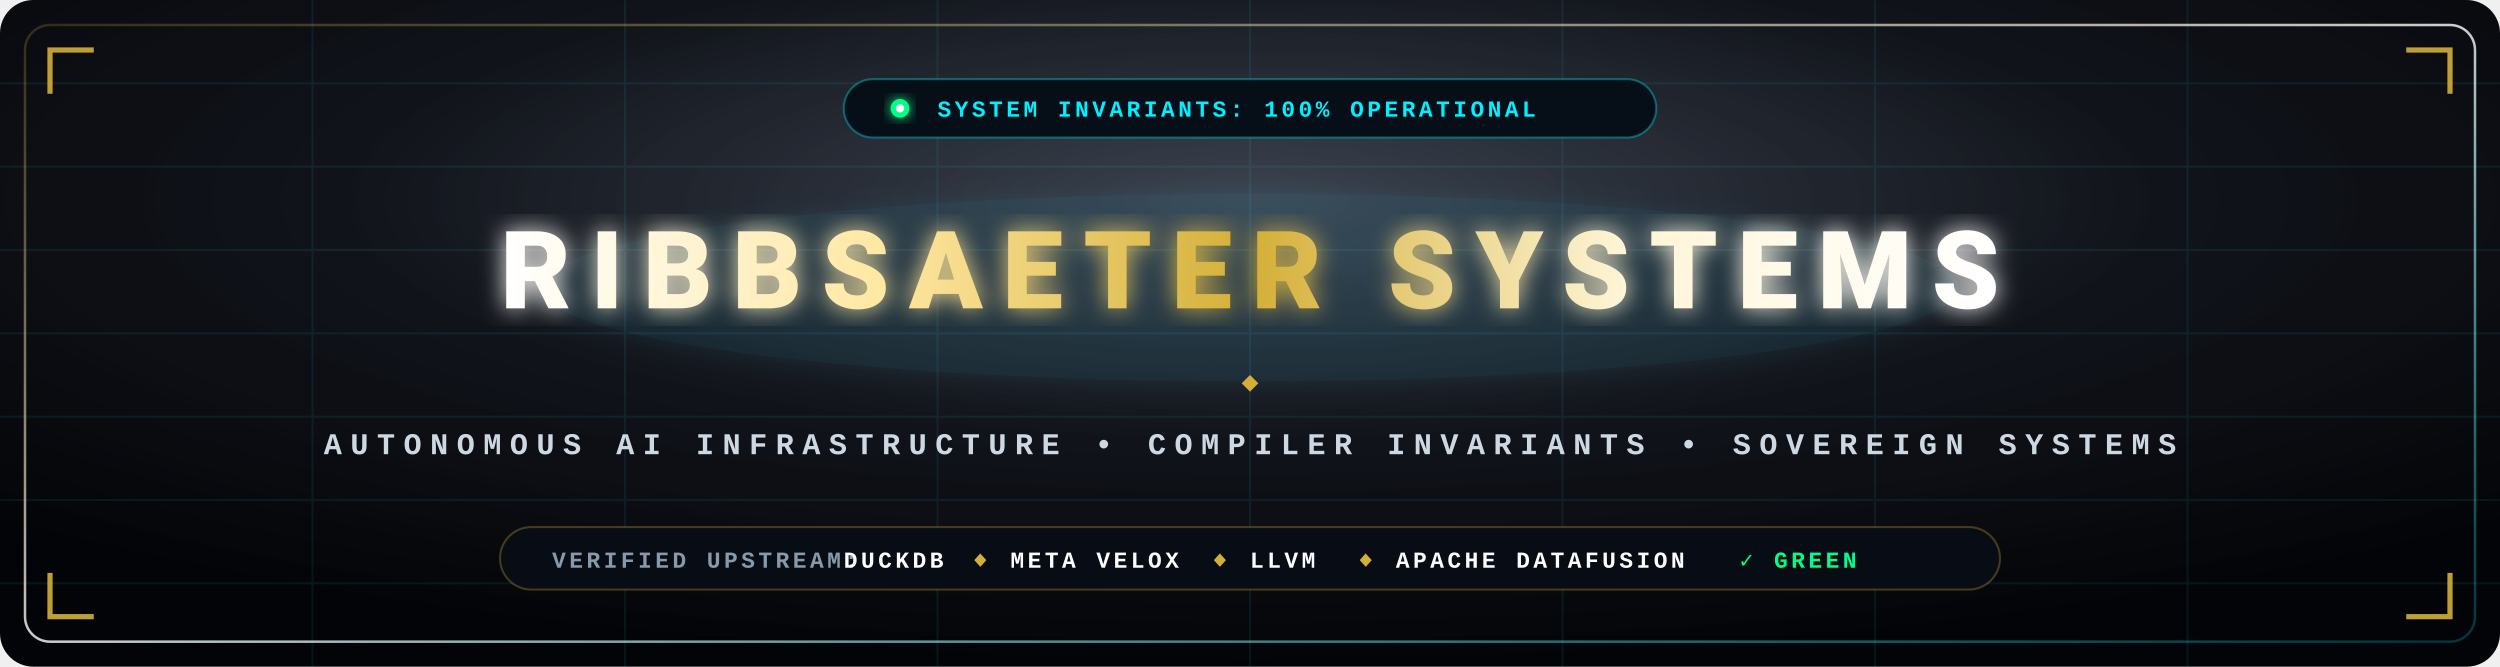
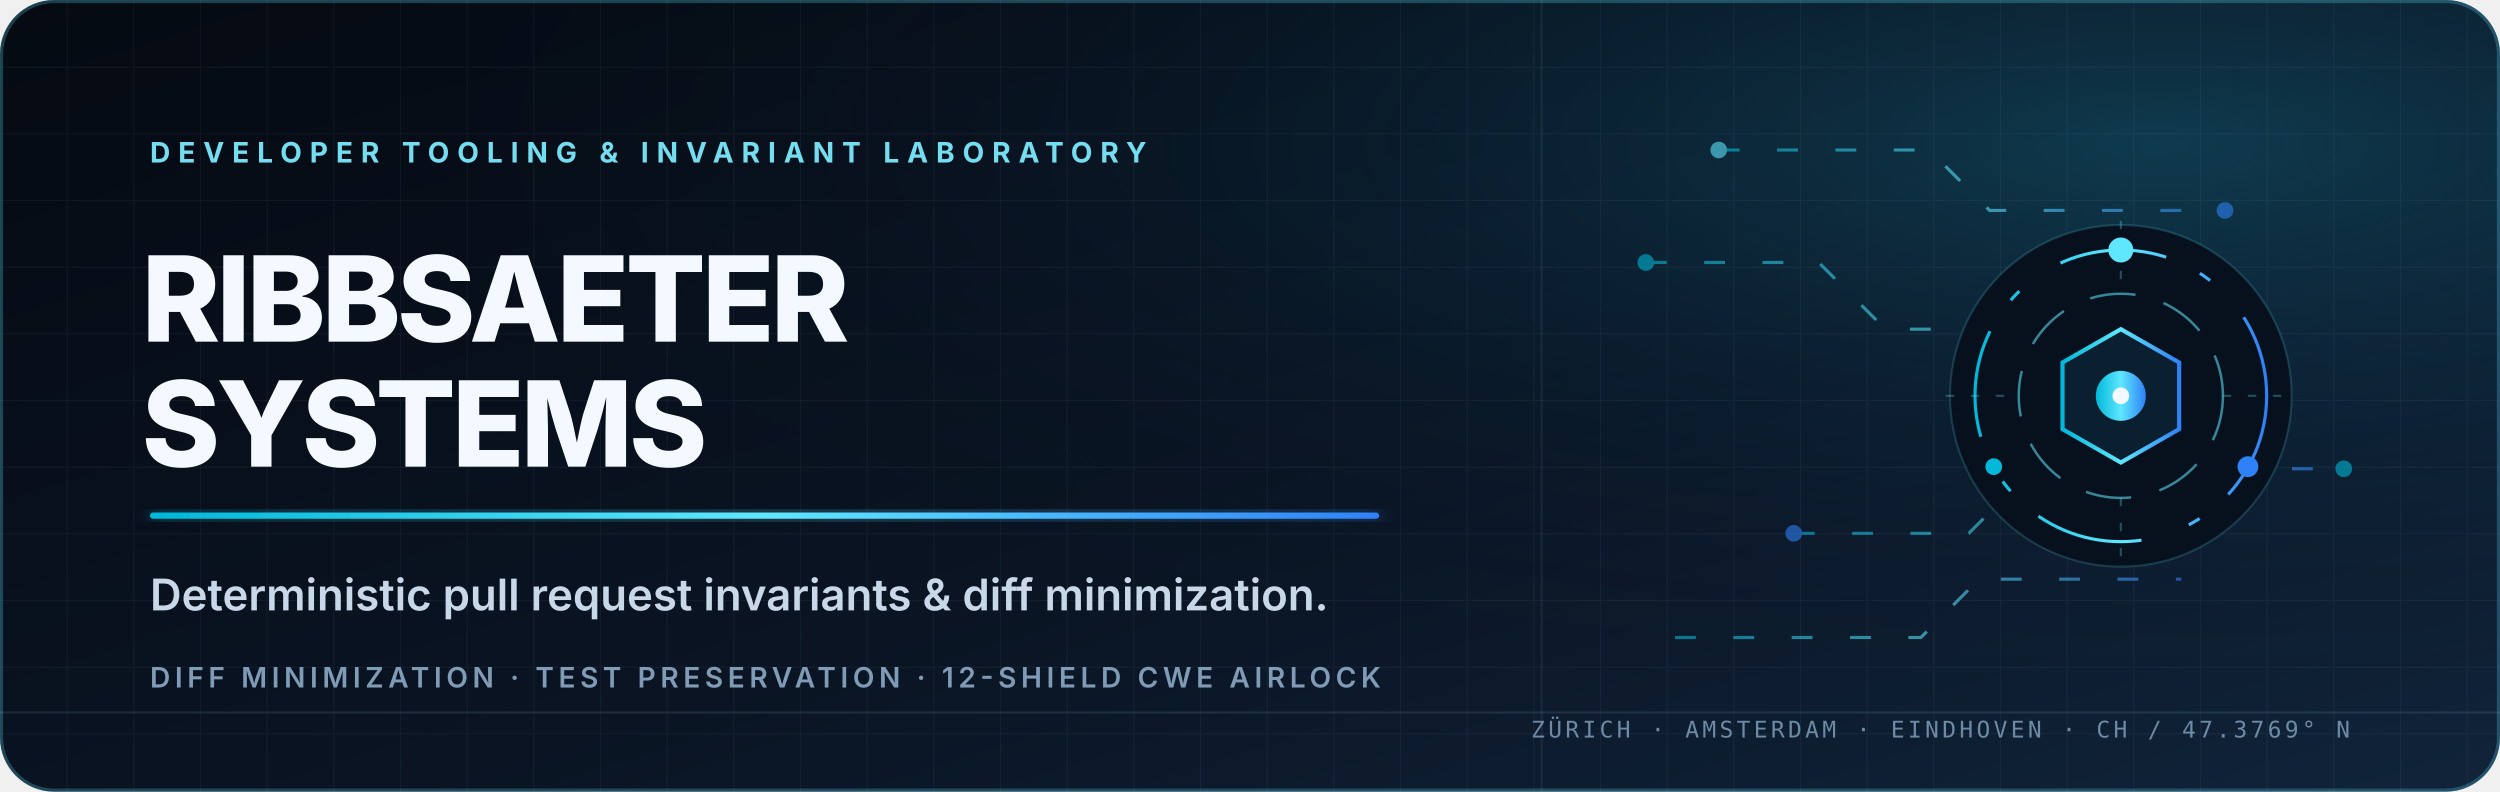
- <svg xmlns="http://www.w3.org/2000/svg" viewBox="0 0 1200 320" width="100%" height="100%">
+ <svg xmlns="http://www.w3.org/2000/svg" width="1200" height="380" viewBox="0 0 1200 380" role="img" aria-labelledby="title desc">
  <defs>
-     <radialGradient id="bgGlow" cx="50%" cy="30%" r="70%">
-       <stop offset="0%" stop-color="#0e1726" stop-opacity="0.8" />
-       <stop offset="50%" stop-color="#060910" stop-opacity="0.95" />
-       <stop offset="100%" stop-color="#030407" stop-opacity="1" />
-     </radialGradient>
-     <linearGradient id="laserBorder" x1="0%" y1="0%" x2="100%" y2="100%">
-       <stop offset="0%" stop-color="#d4af37" stop-opacity="0.2">
-         <animate attributeName="stop-color" values="#d4af37;#38d8ff;#00ff88;#d4af37" dur="8s" repeatCount="indefinite" />
-       </stop>
-       <stop offset="50%" stop-color="#ffffff" stop-opacity="0.8">
-         <animate attributeName="stop-opacity" values="0.3;0.9;0.3" dur="4s" repeatCount="indefinite" />
-       </stop>
-       <stop offset="100%" stop-color="#00f0ff" stop-opacity="0.2">
-         <animate attributeName="stop-color" values="#00f0ff;#d4af37;#38d8ff;#00f0ff" dur="8s" repeatCount="indefinite" />
-       </stop>
-     </linearGradient>
-     <linearGradient id="goldShimmer" x1="0%" y1="0%" x2="100%" y2="0%">
-       <stop offset="0%" stop-color="#FFFFFF" />
-       <stop offset="25%" stop-color="#FFE8A3" />
-       <stop offset="50%" stop-color="#D4AF37" />
-       <stop offset="75%" stop-color="#FFF5D6" />
-       <stop offset="100%" stop-color="#FFFFFF" />
-       <animateTransform attributeName="gradientTransform" type="translate" from="-1 0" to="1 0" dur="4.5s" repeatCount="indefinite" />
-     </linearGradient>
-     <linearGradient id="cyanLine" x1="0%" y1="0%" x2="100%" y2="0%">
-       <stop offset="0%" stop-color="#00f0ff" stop-opacity="0" />
-       <stop offset="50%" stop-color="#00f0ff" stop-opacity="0.85">
-         <animate attributeName="stop-opacity" values="0.4;1;0.4" dur="3s" repeatCount="indefinite" />
-       </stop>
-       <stop offset="100%" stop-color="#00f0ff" stop-opacity="0" />
-     </linearGradient>
-     <filter id="softGlow" x="-20%" y="-20%" width="140%" height="140%">
-       <feGaussianBlur stdDeviation="6" result="blur" />
-       <feComposite in="SourceGraphic" in2="blur" operator="over" />
-     </filter>
-     <filter id="statusPulse" x="-30%" y="-30%" width="160%" height="160%">
-       <feGaussianBlur stdDeviation="3" result="blur" />
-       <feComposite in="SourceGraphic" in2="blur" operator="over" />
-     </filter>
    <style>
-       @keyframes radarSweep {
-         0% { transform: translateX(-100%); }
-         100% { transform: translateX(100%); }
-       }
-       @keyframes pulseLight {
-         0%, 100% { opacity: 0.35; }
-         50% { opacity: 0.85; }
-       }
-       @keyframes beacon {
-         0%, 100% { r: 4px; opacity: 1; }
-         50% { r: 6.5px; opacity: 0.5; }
-       }
-       .title-text {
-         font-family: -apple-system, BlinkMacSystemFont, "Segoe UI", Roboto, "Helvetica Neue", Arial, sans-serif;
-         font-weight: 900;
-         letter-spacing: 0.18em;
-         text-transform: uppercase;
-       }
-       .sub-text {
-         font-family: "SF Mono", Monaco, "Courier New", monospace;
-         font-weight: 600;
-         letter-spacing: 0.28em;
-         text-transform: uppercase;
-       }
-       .badge-text {
-         font-family: "SF Mono", Monaco, "Courier New", monospace;
-         font-weight: 700;
-         letter-spacing: 0.15em;
+       .signal{stroke-dasharray:10 18;animation:signalFlow 7s linear infinite}
+       .node-a{animation:nodePulse 2.8s ease-in-out infinite}
+       .node-b{animation:nodePulse 2.8s ease-in-out 1.4s infinite}
+       .orbit{transform-origin:1018px 190px;animation:orbitSpin 18s linear infinite}
+       .orbit-reverse{transform-origin:1018px 190px;animation:orbitSpin 12s linear infinite reverse}
+       .core{animation:corePulse 3.6s ease-in-out infinite}
+       .scan{animation:scanMove 8s ease-in-out infinite}
+       @keyframes signalFlow{to{stroke-dashoffset:-112}}
+       @keyframes nodePulse{0%,100%{opacity:.38}50%{opacity:1}}
+       @keyframes orbitSpin{to{transform:rotate(360deg)}}
+       @keyframes corePulse{0%,100%{opacity:.55}50%{opacity:1}}
+       @keyframes scanMove{0%,12%{transform:translateX(-260px);opacity:0}24%{opacity:.12}55%{opacity:.06}72%,100%{transform:translateX(1220px);opacity:0}}
+       @media (prefers-reduced-motion:reduce){
+         .signal,.node-a,.node-b,.orbit,.orbit-reverse,.core,.scan{animation:none}
      }
    </style>
+     <linearGradient id="background" x1="0" y1="0" x2="1" y2="1">
+       <stop offset="0" stop-color="#050A12" />
+       <stop offset=".58" stop-color="#0A1423" />
+       <stop offset="1" stop-color="#10243A" />
+     </linearGradient>
+     <linearGradient id="cyan" x1="0" y1="0" x2="1" y2="0">
+       <stop offset="0" stop-color="#00B8D9" />
+       <stop offset=".5" stop-color="#5FE7FF" />
+       <stop offset="1" stop-color="#2F81F7" />
+     </linearGradient>
+     <radialGradient id="halo" cx=".86" cy=".18" r=".72">
+       <stop offset="0" stop-color="#26D9FF" stop-opacity=".20" />
+       <stop offset=".55" stop-color="#1379A5" stop-opacity=".06" />
+       <stop offset="1" stop-color="#07111E" stop-opacity="0" />
+     </radialGradient>
+     <pattern id="grid" width="32" height="32" patternUnits="userSpaceOnUse">
+       <path d="M32 0H0V32" fill="none" stroke="#B8D8EE" stroke-opacity=".055" />
+     </pattern>
+     <filter id="glow" x="-50%" y="-50%" width="200%" height="200%">
+       <feGaussianBlur stdDeviation="4" result="b" />
+       <feMerge>
+         <feMergeNode in="b" />
+         <feMergeNode in="SourceGraphic" />
+       </feMerge>
+     </filter>
+     <clipPath id="frame">
+       <rect width="1200" height="380" rx="26" />
+     </clipPath>
  </defs>
-   <rect width="1200" height="320" rx="16" fill="url(#bgGlow)" />
-   <g opacity="0.08" stroke="#38d8ff" stroke-width="1">
-     <line x1="0" y1="40" x2="1200" y2="40" />
-     <line x1="0" y1="80" x2="1200" y2="80" />
-     <line x1="0" y1="120" x2="1200" y2="120" />
-     <line x1="0" y1="160" x2="1200" y2="160" />
-     <line x1="0" y1="200" x2="1200" y2="200" />
-     <line x1="0" y1="240" x2="1200" y2="240" />
-     <line x1="0" y1="280" x2="1200" y2="280" />
-     <line x1="150" y1="0" x2="150" y2="320" />
-     <line x1="300" y1="0" x2="300" y2="320" />
-     <line x1="450" y1="0" x2="450" y2="320" />
-     <line x1="600" y1="0" x2="600" y2="320" />
-     <line x1="750" y1="0" x2="750" y2="320" />
-     <line x1="900" y1="0" x2="900" y2="320" />
-     <line x1="1050" y1="0" x2="1050" y2="320" />
-   </g>
-   <path d="M 24 45 L 24 24 L 45 24" fill="none" stroke="#d4af37" stroke-width="2.5" opacity="0.9" />
-   <path d="M 1176 45 L 1176 24 L 1155 24" fill="none" stroke="#d4af37" stroke-width="2.5" opacity="0.9" />
-   <path d="M 24 275 L 24 296 L 45 296" fill="none" stroke="#d4af37" stroke-width="2.5" opacity="0.9" />
-   <path d="M 1176 275 L 1176 296 L 1155 296" fill="none" stroke="#d4af37" stroke-width="2.5" opacity="0.9" />
-   <rect x="12" y="12" width="1176" height="296" rx="12" fill="none" stroke="url(#laserBorder)" stroke-width="1.2" />
-   <g transform="translate(600, 52)">
-     <rect x="-195" y="-14" width="390" height="28" rx="14" fill="#060e18" stroke="rgba(0, 240, 255, 0.35)" stroke-width="1" />
-     <circle cx="-168" cy="0" r="4.5" fill="#00ff88" filter="url(#statusPulse)">
-       <animate attributeName="r" values="3.5;6;3.5" dur="2s" repeatCount="indefinite" />
-       <animate attributeName="opacity" values="0.8;1;0.8" dur="2s" repeatCount="indefinite" />
-     </circle>
-     <circle cx="-168" cy="0" r="2" fill="#ffffff" />
-     <text x="-150" y="4" fill="#00f0ff" font-size="11" class="badge-text">
-       SYSTEM INVARIANTS: 100% OPERATIONAL
-     </text>
-   </g>
-   <ellipse cx="600" cy="138" rx="340" ry="45" fill="#38d8ff" opacity="0.08" filter="url(#softGlow)">
-     <animate attributeName="opacity" values="0.05;0.12;0.05" dur="4s" repeatCount="indefinite" />
-   </ellipse>
-   <text x="600" y="148" text-anchor="middle" fill="url(#goldShimmer)" font-size="52" class="title-text" filter="url(#softGlow)">
-     RIBBSAETER SYSTEMS
-   </text>
-   <line x1="320" y1="184" x2="880" y2="184" stroke="url(#cyanLine)" stroke-width="1.5" />
-   <polygon points="600,180 604,184 600,188 596,184" fill="#d4af37" />
-   <text x="600" y="218" text-anchor="middle" fill="#d6e2ed" font-size="14.5" class="sub-text" opacity="0.95">
-     AUTONOMOUS AI INFRASTRUCTURE  •  COMPILER INVARIANTS  •  SOVEREIGN SYSTEMS
-   </text>
-   <g transform="translate(600, 268)">
-     <rect x="-360" y="-15" width="720" height="30" rx="15" fill="#080c14" stroke="rgba(212, 175, 55, 0.3)" stroke-width="1" />
-     <text x="-335" y="4.5" fill="#8899aa" font-size="11" class="badge-text">VERIFIED UPSTREAM:</text>
-     <text x="-195" y="4.5" fill="#ffffff" font-size="11" font-weight="800" class="badge-text">DUCKDB</text>
-     <text x="-135" y="4.5" fill="#d4af37" font-size="11">◆</text>
-     <text x="-115" y="4.5" fill="#ffffff" font-size="11" font-weight="800" class="badge-text">META VELOX</text>
-     <text x="-20" y="4.5" fill="#d4af37" font-size="11">◆</text>
-     <text x="0" y="4.5" fill="#ffffff" font-size="11" font-weight="800" class="badge-text">LLVM</text>
-     <text x="50" y="4.5" fill="#d4af37" font-size="11">◆</text>
-     <text x="70" y="4.5" fill="#ffffff" font-size="11" font-weight="800" class="badge-text">APACHE DATAFUSION</text>
-     <text x="235" y="4.5" fill="#00ff88" font-size="11" class="badge-text">✓ GREEN</text>
+   <g clip-path="url(#frame)">
+     <rect width="1200" height="380" fill="url(#background)" />
+     <rect width="1200" height="380" fill="url(#halo)" />
+     <rect width="1200" height="380" fill="url(#grid)" />
+     <path class="scan" d="M-180 0h110L90 380H-20Z" fill="#BFF5FF" opacity="0" />
+     <path d="M0 342H1200" stroke="#A8DFF0" stroke-opacity=".12" />
+     <path d="M740 0V380" stroke="#A8DFF0" stroke-opacity=".08" />
+     <g class="signal" opacity=".58" fill="none" stroke="url(#cyan)" stroke-width="1.5">
+       <path d="M825 72h101l29 29h113" />
+       <path d="M790 126h83l32 32h181" />
+       <path d="M861 256h84l31-31h149" />
+       <path d="M804 306h118l28-28h97" />
+       <circle class="node-a" cx="825" cy="72" r="4" fill="#5FE7FF" stroke="none" />
+       <circle class="node-b" cx="1068" cy="101" r="4" fill="#2F81F7" stroke="none" />
+       <circle class="node-b" cx="790" cy="126" r="4" fill="#00B8D9" stroke="none" />
+       <circle class="node-a" cx="1086" cy="158" r="4" fill="#5FE7FF" stroke="none" />
+       <circle class="node-a" cx="861" cy="256" r="4" fill="#2F81F7" stroke="none" />
+       <circle class="node-b" cx="1125" cy="225" r="4" fill="#00B8D9" stroke="none" />
+     </g>
+     <g>
+       <circle cx="1018" cy="190" r="82" fill="#07111D" stroke="#5FE7FF" stroke-opacity=".18" />
+       <circle class="orbit" cx="1018" cy="190" r="70" fill="none" stroke="url(#cyan)" stroke-width="1.5" stroke-dasharray="52 18 6 24" />
+       <circle class="orbit-reverse" cx="1018" cy="190" r="49" fill="none" stroke="#5FE7FF" stroke-opacity=".55" stroke-width="1.2" stroke-dasharray="22 14" />
+       <g class="orbit">
+         <circle cx="1018" cy="120" r="6" fill="#5FE7FF" />
+         <circle cx="1079" cy="224" r="5" fill="#2F81F7" />
+         <circle cx="957" cy="224" r="4" fill="#00B8D9" />
+       </g>
+       <g class="core">
+         <path d="m1018 158 28 16v32l-28 16-28-16v-32Z" fill="#0A2031" stroke="url(#cyan)" stroke-width="2" />
+         <circle cx="1018" cy="190" r="12" fill="url(#cyan)" />
+         <circle cx="1018" cy="190" r="4" fill="#F4F9FF" />
+       </g>
+       <path d="M934 190h35m98 0h35M1018 106v35m0 98v35" stroke="#5FE7FF" stroke-opacity=".3" stroke-dasharray="4 8" />
+     </g>
+     <g font-family="Inter,-apple-system,BlinkMacSystemFont,Segoe UI,Arial,sans-serif">
+       <text x="72" y="78" fill="#75DDF0" font-size="13.5" font-weight="700" letter-spacing="3.8">DEVELOPER TOOLING &amp; INVARIANT LABORATORY</text>
+       <text x="68" y="164" fill="#F4F9FF" font-size="57" font-weight="800" letter-spacing="-1.8">RIBBSAETER</text>
+       <text x="68" y="224" fill="#F4F9FF" font-size="57" font-weight="800" letter-spacing="-1.8">SYSTEMS</text>
+       <rect x="72" y="246" width="590" height="3" rx="1.5" fill="url(#cyan)" filter="url(#glow)" />
+       <text x="72" y="293" fill="#C8D8E8" font-size="21" font-weight="600">Deterministic pull request invariants &amp; diff minimization.</text>
+       <text x="72" y="330" fill="#7F9BB5" font-size="13.5" font-weight="600" letter-spacing="2.2">DIFF MINIMIZATION · TEST PRESERVATION · 12-SHIELD CWE AIRLOCK</text>
+     </g>
+     <text x="1128" y="354" text-anchor="end" fill="#6D8BA5" font-family="Consolas,monospace" font-size="11" letter-spacing="1.6">ZÜRICH · AMSTERDAM · EINDHOVEN · CH / 47.3769° N</text>
+     <rect x=".75" y=".75" width="1198.5" height="378.5" rx="25.25" fill="none" stroke="#5FE7FF" stroke-opacity=".25" stroke-width="1.5" />
  </g>
</svg>
